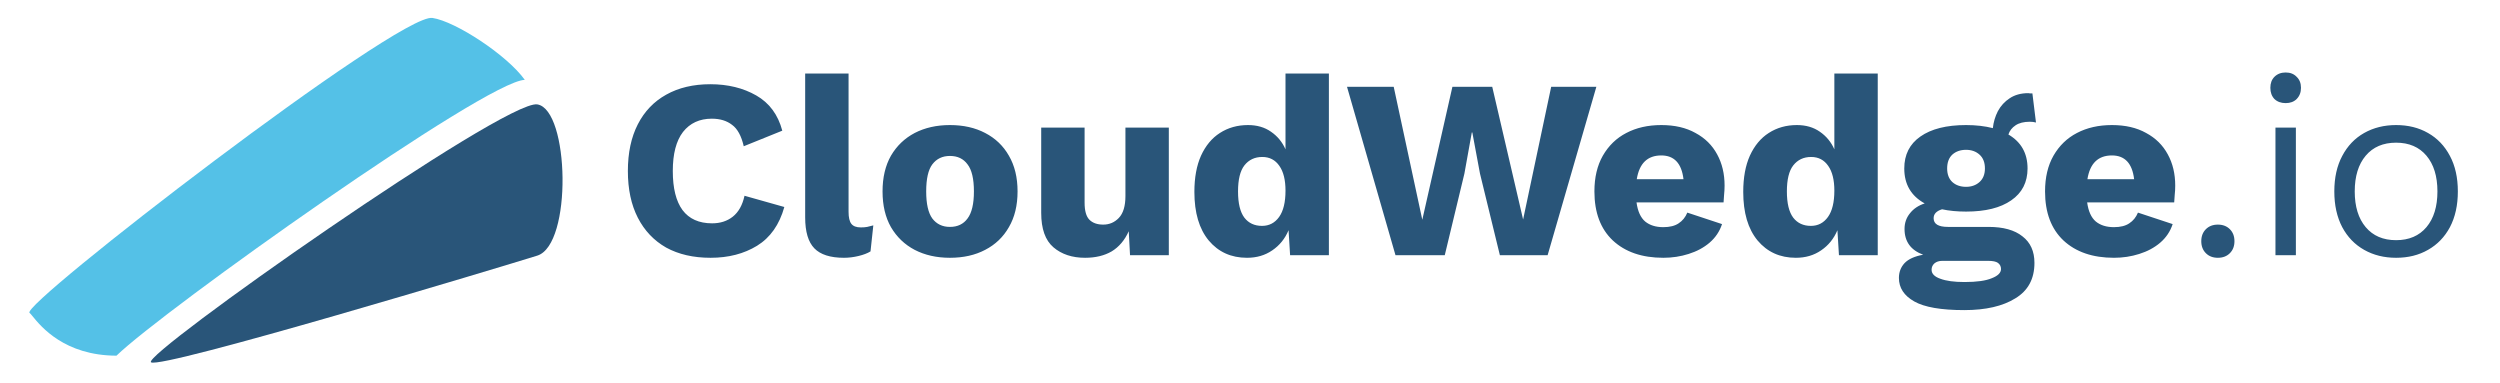
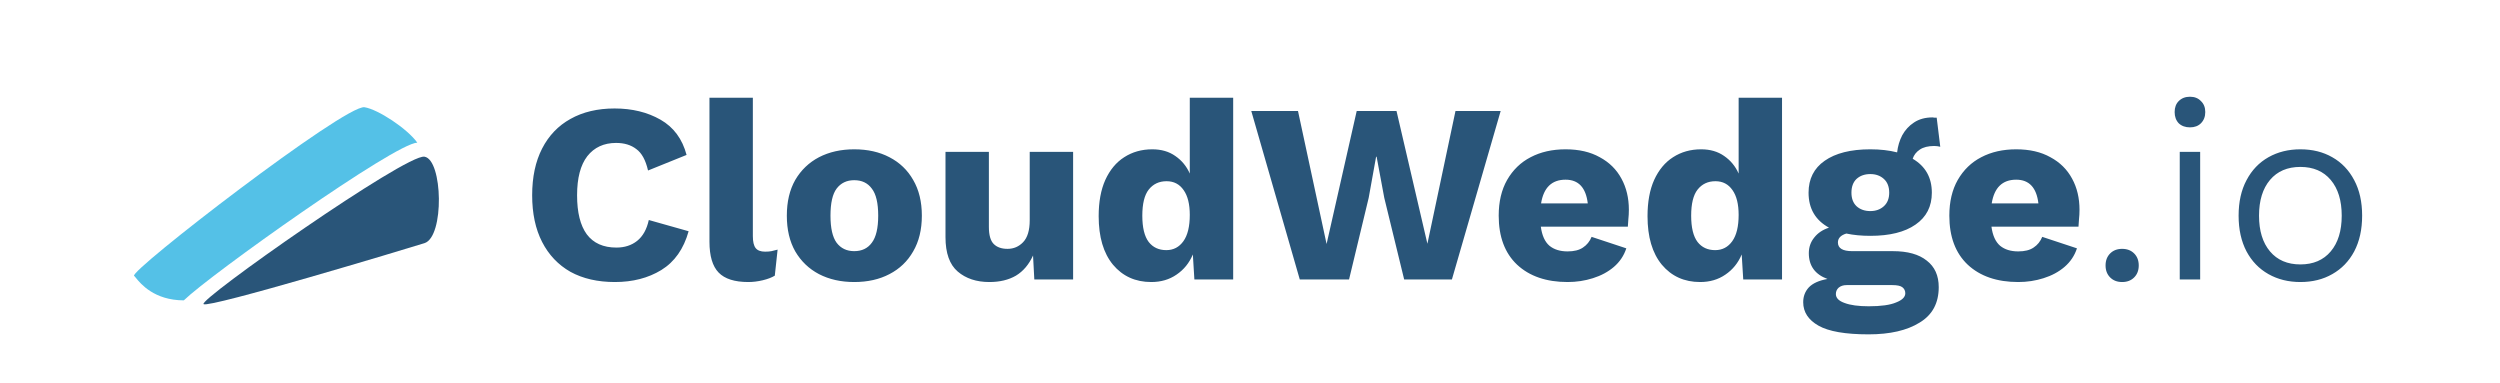
<svg xmlns="http://www.w3.org/2000/svg" width="1959" height="300" viewBox="0 0 1959 300" fill="none">
-   <path d="M614.6 162.2C610.733 176.067 603.6 186.2 593.2 192.6C582.933 198.867 570.8 202 556.8 202C543.333 202 531.733 199.333 522 194C512.4 188.533 505 180.733 499.8 170.6C494.6 160.467 492 148.267 492 134C492 119.733 494.6 107.533 499.8 97.4C505 87.267 512.4 79.533 522 74.2C531.733 68.733 543.267 66 556.6 66C570.333 66 582.333 68.933 592.6 74.8C602.867 80.667 609.667 89.867 613 102.4L582.8 114.6C580.933 106.467 577.867 100.867 573.6 97.8C569.467 94.6 564.2 93 557.8 93C548.2 93 540.667 96.467 535.2 103.4C529.867 110.333 527.2 120.533 527.2 134C527.2 147.467 529.733 157.667 534.8 164.6C540 171.533 547.733 175 558 175C564.4 175 569.8 173.267 574.2 169.8C578.733 166.2 581.8 160.733 583.4 153.4L614.6 162.2ZM664.933 57.6V166C664.933 170.4 665.666 173.533 667.133 175.4C668.599 177.267 671.066 178.2 674.533 178.2C676.533 178.2 678.199 178.067 679.533 177.8C680.866 177.533 682.466 177.133 684.333 176.6L682.133 197C679.733 198.467 676.599 199.667 672.733 200.6C668.866 201.533 665.066 202 661.333 202C650.666 202 642.933 199.533 638.133 194.6C633.333 189.667 630.933 181.6 630.933 170.4V57.6H664.933ZM744.363 98C754.896 98 764.096 100.067 771.963 104.2C779.963 108.333 786.163 114.267 790.563 122C795.096 129.733 797.363 139.067 797.363 150C797.363 160.933 795.096 170.267 790.563 178C786.163 185.733 779.963 191.667 771.963 195.8C764.096 199.933 754.896 202 744.363 202C733.963 202 724.763 199.933 716.763 195.8C708.896 191.667 702.696 185.733 698.163 178C693.763 170.267 691.563 160.933 691.563 150C691.563 139.067 693.763 129.733 698.163 122C702.696 114.267 708.896 108.333 716.763 104.2C724.763 100.067 733.963 98 744.363 98ZM744.363 122.2C738.496 122.2 733.896 124.4 730.563 128.8C727.363 133.067 725.763 140.133 725.763 150C725.763 159.733 727.363 166.8 730.563 171.2C733.896 175.6 738.496 177.8 744.363 177.8C750.363 177.8 754.963 175.6 758.163 171.2C761.496 166.8 763.163 159.733 763.163 150C763.163 140.133 761.496 133.067 758.163 128.8C754.963 124.4 750.363 122.2 744.363 122.2ZM850.289 202C840.156 202 831.889 199.267 825.489 193.8C819.089 188.333 815.889 179.333 815.889 166.8V100H849.889V158.8C849.889 165.2 851.156 169.667 853.689 172.2C856.222 174.733 859.822 176 864.489 176C869.289 176 873.356 174.267 876.689 170.8C880.156 167.2 881.889 161.467 881.889 153.6V100H915.889V200H885.489L884.489 181.2C881.289 188.267 876.822 193.533 871.089 197C865.356 200.333 858.422 202 850.289 202ZM977.117 202C964.717 202 954.717 197.467 947.117 188.4C939.651 179.333 935.917 166.667 935.917 150.4C935.917 139.2 937.651 129.733 941.117 122C944.717 114.133 949.651 108.2 955.917 104.2C962.317 100.067 969.651 98 977.917 98C984.984 98 990.984 99.733 995.917 103.2C1000.98 106.667 1004.78 111.267 1007.32 117V57.6H1041.32V200H1010.92L1009.72 180.4C1006.92 187.067 1002.65 192.333 996.917 196.2C991.317 200.067 984.717 202 977.117 202ZM988.917 177C994.517 177 998.984 174.667 1002.32 170C1005.65 165.333 1007.32 158.467 1007.32 149.4C1007.32 141 1005.72 134.533 1002.52 130C999.317 125.333 994.851 123 989.117 123C983.251 123 978.584 125.2 975.117 129.6C971.784 133.867 970.117 140.667 970.117 150C970.117 159.333 971.784 166.2 975.117 170.6C978.451 174.867 983.051 177 988.917 177ZM1093.51 200L1055.51 68H1092.11L1114.51 172.2L1138.11 68H1169.31L1193.51 172L1215.51 68H1250.91L1212.71 200H1175.31L1159.71 136L1153.71 103.8H1153.31L1147.51 136L1132.11 200H1093.51ZM1303.38 202C1286.71 202 1273.51 197.467 1263.78 188.4C1254.18 179.333 1249.38 166.533 1249.38 150C1249.38 139.067 1251.58 129.733 1255.98 122C1260.51 114.133 1266.64 108.2 1274.38 104.2C1282.24 100.067 1291.38 98 1301.78 98C1312.31 98 1321.24 100.067 1328.58 104.2C1336.04 108.2 1341.71 113.8 1345.58 121C1349.44 128.067 1351.38 136.2 1351.38 145.4C1351.38 147.933 1351.24 150.4 1350.98 152.8C1350.84 155.067 1350.71 157 1350.58 158.6H1282.38C1283.31 165.533 1285.58 170.533 1289.18 173.6C1292.78 176.533 1297.51 178 1303.38 178C1308.44 178 1312.44 177 1315.38 175C1318.44 173 1320.71 170.2 1322.18 166.6L1349.38 175.6C1347.51 181.333 1344.24 186.2 1339.58 190.2C1335.04 194.067 1329.58 197 1323.18 199C1316.91 201 1310.31 202 1303.38 202ZM1301.78 121.8C1290.98 121.8 1284.58 128 1282.58 140.4H1319.18C1317.71 128 1311.91 121.8 1301.78 121.8ZM1407.2 202C1394.8 202 1384.8 197.467 1377.2 188.4C1369.73 179.333 1366 166.667 1366 150.4C1366 139.2 1367.73 129.733 1371.2 122C1374.8 114.133 1379.73 108.2 1386 104.2C1392.4 100.067 1399.73 98 1408 98C1415.06 98 1421.06 99.733 1426 103.2C1431.06 106.667 1434.86 111.267 1437.4 117V57.6H1471.4V200H1441L1439.8 180.4C1437 187.067 1432.73 192.333 1427 196.2C1421.4 200.067 1414.8 202 1407.2 202ZM1419 177C1424.6 177 1429.06 174.667 1432.4 170C1435.73 165.333 1437.4 158.467 1437.4 149.4C1437.4 141 1435.8 134.533 1432.6 130C1429.4 125.333 1424.93 123 1419.2 123C1413.33 123 1408.66 125.2 1405.2 129.6C1401.86 133.867 1400.2 140.667 1400.2 150C1400.2 159.333 1401.86 166.2 1405.2 170.6C1408.53 174.867 1413.13 177 1419 177ZM1558.19 177.8C1569.79 177.8 1578.65 180.267 1584.79 185.2C1591.05 190 1594.19 196.933 1594.19 206C1594.19 218.533 1589.19 227.8 1579.19 233.8C1569.32 239.933 1555.99 243 1539.19 243C1521.05 243 1507.99 240.733 1499.99 236.2C1491.99 231.667 1487.99 225.533 1487.99 217.8C1487.99 213.267 1489.45 209.4 1492.39 206.2C1495.45 203 1500.32 200.8 1506.99 199.6C1497.25 196 1492.39 189.267 1492.39 179.4C1492.39 174.733 1493.79 170.667 1496.59 167.2C1499.39 163.6 1503.25 161 1508.19 159.4C1497.52 153.533 1492.19 144.4 1492.19 132C1492.19 121.2 1496.39 112.867 1504.79 107C1513.32 101 1525.25 98 1540.59 98C1548.32 98 1555.32 98.8 1561.59 100.4C1562.12 95.6 1563.45 91.133 1565.59 87C1567.85 82.867 1570.92 79.533 1574.79 77C1578.79 74.333 1583.65 73 1589.39 73C1589.79 73 1590.25 73.067 1590.79 73.2C1591.32 73.2 1591.92 73.2 1592.59 73.2L1595.39 96C1593.92 95.6 1592.32 95.4 1590.59 95.4C1585.92 95.4 1582.19 96.333 1579.39 98.2C1576.59 100.067 1574.72 102.467 1573.79 105.4C1583.79 111.267 1588.79 120.133 1588.79 132C1588.79 142.8 1584.52 151.133 1575.99 157C1567.59 162.867 1555.79 165.8 1540.59 165.8C1533.65 165.8 1527.39 165.2 1521.79 164C1517.39 165.333 1515.19 167.667 1515.19 171C1515.19 175.533 1518.92 177.8 1526.39 177.8H1558.19ZM1540.59 117.4C1536.19 117.4 1532.59 118.667 1529.79 121.2C1527.12 123.733 1525.79 127.333 1525.79 132C1525.79 136.533 1527.12 140.067 1529.79 142.6C1532.59 145.133 1536.19 146.4 1540.59 146.4C1544.85 146.4 1548.39 145.133 1551.19 142.6C1553.99 140.067 1555.39 136.533 1555.39 132C1555.39 127.333 1553.99 123.733 1551.19 121.2C1548.39 118.667 1544.85 117.4 1540.59 117.4ZM1539.39 221C1548.99 221 1556.12 220 1560.79 218C1565.59 216.133 1567.99 213.733 1567.99 210.8C1567.99 208.8 1567.19 207.2 1565.59 206C1564.12 204.933 1561.52 204.4 1557.79 204.4H1521.99C1519.45 204.4 1517.39 205.067 1515.79 206.4C1514.32 207.733 1513.59 209.4 1513.59 211.4C1513.59 214.467 1515.85 216.8 1520.39 218.4C1524.92 220.133 1531.25 221 1539.39 221ZM1656.5 202C1639.83 202 1626.63 197.467 1616.9 188.4C1607.3 179.333 1602.5 166.533 1602.5 150C1602.5 139.067 1604.7 129.733 1609.1 122C1613.63 114.133 1619.77 108.2 1627.5 104.2C1635.37 100.067 1644.5 98 1654.9 98C1665.43 98 1674.37 100.067 1681.7 104.2C1689.17 108.2 1694.83 113.8 1698.7 121C1702.57 128.067 1704.5 136.2 1704.5 145.4C1704.5 147.933 1704.37 150.4 1704.1 152.8C1703.97 155.067 1703.83 157 1703.7 158.6H1635.5C1636.43 165.533 1638.7 170.533 1642.3 173.6C1645.9 176.533 1650.63 178 1656.5 178C1661.57 178 1665.57 177 1668.5 175C1671.57 173 1673.83 170.2 1675.3 166.6L1702.5 175.6C1700.63 181.333 1697.37 186.2 1692.7 190.2C1688.17 194.067 1682.7 197 1676.3 199C1670.03 201 1663.43 202 1656.5 202ZM1654.9 121.8C1644.1 121.8 1637.7 128 1635.7 140.4H1672.3C1670.83 128 1665.03 121.8 1654.9 121.8ZM1737.92 176C1741.79 176 1744.92 177.2 1747.32 179.6C1749.72 182 1750.92 185.133 1750.92 189C1750.92 192.867 1749.72 196 1747.32 198.4C1744.92 200.8 1741.79 202 1737.92 202C1734.05 202 1730.92 200.8 1728.52 198.4C1726.12 196 1724.92 192.867 1724.92 189C1724.92 185.133 1726.12 182 1728.52 179.6C1730.92 177.2 1734.05 176 1737.92 176ZM1791.05 80.8C1787.45 80.8 1784.51 79.733 1782.25 77.6C1780.11 75.333 1779.05 72.4 1779.05 68.8C1779.05 65.2 1780.11 62.333 1782.25 60.2C1784.51 57.933 1787.45 56.8 1791.05 56.8C1794.65 56.8 1797.51 57.933 1799.65 60.2C1801.91 62.333 1803.05 65.2 1803.05 68.8C1803.05 72.4 1801.91 75.333 1799.65 77.6C1797.51 79.733 1794.65 80.8 1791.05 80.8ZM1799.05 100V200H1783.05V100H1799.05ZM1877.57 98C1887.04 98 1895.37 100.067 1902.57 104.2C1909.9 108.333 1915.64 114.333 1919.77 122.2C1923.9 129.933 1925.97 139.2 1925.97 150C1925.97 160.8 1923.9 170.133 1919.77 178C1915.64 185.733 1909.9 191.667 1902.57 195.8C1895.37 199.933 1887.04 202 1877.57 202C1868.24 202 1859.9 199.933 1852.57 195.8C1845.24 191.667 1839.5 185.733 1835.37 178C1831.24 170.133 1829.17 160.8 1829.17 150C1829.17 139.2 1831.24 129.933 1835.37 122.2C1839.5 114.333 1845.24 108.333 1852.57 104.2C1859.9 100.067 1868.24 98 1877.57 98ZM1877.57 111.8C1867.44 111.8 1859.5 115.2 1853.77 122C1848.04 128.8 1845.17 138.133 1845.17 150C1845.17 161.867 1848.04 171.2 1853.77 178C1859.5 184.8 1867.44 188.2 1877.57 188.2C1887.7 188.2 1895.64 184.8 1901.37 178C1907.1 171.2 1909.97 161.867 1909.97 150C1909.97 138.133 1907.1 128.8 1901.37 122C1895.64 115.2 1887.7 111.8 1877.57 111.8Z" fill="#295579" />
-   <path d="M421.043 200.298C448.579 191.67 446.205 85.908 421.039 81.802C395.874 77.696 110.254 278.388 118.352 283.901C126.45 289.413 393.506 208.926 421.043 200.298Z" fill="#295579" />
-   <path fill-rule="evenodd" clip-rule="evenodd" d="M91.269 278.712C127.516 243.448 380.749 63.243 411.229 62.586C397.563 43.392 357.145 16.799 338.853 14.051C312.36 10.071 14.711 239.605 23.177 245.184C23.645 245.492 24.422 246.447 25.565 247.85C32.102 255.88 50.584 278.583 91.269 278.712Z" fill="#54C1E7" />
+   <path d="M539.6 181.2C535.733 195.067 528.6 205.2 518.2 211.6C507.933 217.867 495.8 221 481.8 221C468.333 221 456.733 218.333 447 213C437.4 207.533 430 199.733 424.8 189.6C419.6 179.467 417 167.267 417 153C417 138.733 419.6 126.533 424.8 116.4C430 106.267 437.4 98.533 447 93.2C456.733 87.733 468.267 85 481.6 85C495.333 85 507.333 87.933 517.6 93.8C527.867 99.667 534.667 108.867 538 121.4L507.8 133.6C505.933 125.467 502.867 119.867 498.6 116.8C494.467 113.6 489.2 112 482.8 112C473.2 112 465.667 115.467 460.2 122.4C454.867 129.333 452.2 139.533 452.2 153C452.2 166.467 454.733 176.667 459.8 183.6C465 190.533 472.733 194 483 194C489.4 194 494.8 192.267 499.2 188.8C503.733 185.2 506.8 179.733 508.4 172.4L539.6 181.2ZM589.933 76.6V185C589.933 189.4 590.666 192.533 592.133 194.4C593.599 196.267 596.066 197.2 599.533 197.2C601.533 197.2 603.199 197.067 604.533 196.8C605.866 196.533 607.466 196.133 609.333 195.6L607.133 216C604.733 217.467 601.599 218.667 597.733 219.6C593.866 220.533 590.066 221 586.333 221C575.666 221 567.933 218.533 563.133 213.6C558.333 208.667 555.933 200.6 555.933 189.4V76.6H589.933ZM669.363 117C679.896 117 689.096 119.067 696.963 123.2C704.963 127.333 711.163 133.267 715.563 141C720.096 148.733 722.363 158.067 722.363 169C722.363 179.933 720.096 189.267 715.563 197C711.163 204.733 704.963 210.667 696.963 214.8C689.096 218.933 679.896 221 669.363 221C658.963 221 649.763 218.933 641.763 214.8C633.896 210.667 627.696 204.733 623.163 197C618.763 189.267 616.563 179.933 616.563 169C616.563 158.067 618.763 148.733 623.163 141C627.696 133.267 633.896 127.333 641.763 123.2C649.763 119.067 658.963 117 669.363 117ZM669.363 141.2C663.496 141.2 658.896 143.4 655.563 147.8C652.363 152.067 650.763 159.133 650.763 169C650.763 178.733 652.363 185.8 655.563 190.2C658.896 194.6 663.496 196.8 669.363 196.8C675.363 196.8 679.963 194.6 683.163 190.2C686.496 185.8 688.163 178.733 688.163 169C688.163 159.133 686.496 152.067 683.163 147.8C679.963 143.4 675.363 141.2 669.363 141.2ZM775.289 221C765.156 221 756.889 218.267 750.489 212.8C744.089 207.333 740.889 198.333 740.889 185.8V119H774.889V177.8C774.889 184.2 776.156 188.667 778.689 191.2C781.222 193.733 784.822 195 789.489 195C794.289 195 798.356 193.267 801.689 189.8C805.156 186.2 806.889 180.467 806.889 172.6V119H840.889V219H810.489L809.489 200.2C806.289 207.267 801.822 212.533 796.089 216C790.356 219.333 783.422 221 775.289 221ZM902.117 221C889.717 221 879.717 216.467 872.117 207.4C864.651 198.333 860.917 185.667 860.917 169.4C860.917 158.2 862.651 148.733 866.117 141C869.717 133.133 874.651 127.2 880.917 123.2C887.317 119.067 894.651 117 902.917 117C909.984 117 915.984 118.733 920.917 122.2C925.984 125.667 929.784 130.267 932.317 136V76.6H966.317V219H935.917L934.717 199.4C931.917 206.067 927.651 211.333 921.917 215.2C916.317 219.067 909.717 221 902.117 221ZM913.917 196C919.517 196 923.984 193.667 927.317 189C930.651 184.333 932.317 177.467 932.317 168.4C932.317 160 930.717 153.533 927.517 149C924.317 144.333 919.851 142 914.117 142C908.251 142 903.584 144.2 900.117 148.6C896.784 152.867 895.117 159.667 895.117 169C895.117 178.333 896.784 185.2 900.117 189.6C903.451 193.867 908.051 196 913.917 196ZM1018.51 219L980.508 87H1017.11L1039.51 191.2L1063.11 87H1094.31L1118.51 191L1140.51 87H1175.91L1137.71 219H1100.31L1084.71 155L1078.71 122.8H1078.31L1072.51 155L1057.11 219H1018.51ZM1228.38 221C1211.71 221 1198.51 216.467 1188.78 207.4C1179.18 198.333 1174.38 185.533 1174.38 169C1174.38 158.067 1176.58 148.733 1180.98 141C1185.51 133.133 1191.64 127.2 1199.38 123.2C1207.24 119.067 1216.38 117 1226.78 117C1237.31 117 1246.24 119.067 1253.58 123.2C1261.04 127.2 1266.71 132.8 1270.58 140C1274.44 147.067 1276.38 155.2 1276.38 164.4C1276.38 166.933 1276.24 169.4 1275.98 171.8C1275.84 174.067 1275.71 176 1275.58 177.6H1207.38C1208.31 184.533 1210.58 189.533 1214.18 192.6C1217.78 195.533 1222.51 197 1228.38 197C1233.44 197 1237.44 196 1240.38 194C1243.44 192 1245.71 189.2 1247.18 185.6L1274.38 194.6C1272.51 200.333 1269.24 205.2 1264.58 209.2C1260.04 213.067 1254.58 216 1248.18 218C1241.91 220 1235.31 221 1228.38 221ZM1226.78 140.8C1215.98 140.8 1209.58 147 1207.58 159.4H1244.18C1242.71 147 1236.91 140.8 1226.78 140.8ZM1332.2 221C1319.8 221 1309.8 216.467 1302.2 207.4C1294.73 198.333 1291 185.667 1291 169.4C1291 158.2 1292.73 148.733 1296.2 141C1299.8 133.133 1304.73 127.2 1311 123.2C1317.4 119.067 1324.73 117 1333 117C1340.06 117 1346.06 118.733 1351 122.2C1356.06 125.667 1359.86 130.267 1362.4 136V76.6H1396.4V219H1366L1364.8 199.4C1362 206.067 1357.73 211.333 1352 215.2C1346.4 219.067 1339.8 221 1332.2 221ZM1344 196C1349.6 196 1354.06 193.667 1357.4 189C1360.73 184.333 1362.4 177.467 1362.4 168.4C1362.4 160 1360.8 153.533 1357.6 149C1354.4 144.333 1349.93 142 1344.2 142C1338.33 142 1333.66 144.2 1330.2 148.6C1326.86 152.867 1325.2 159.667 1325.2 169C1325.2 178.333 1326.86 185.2 1330.2 189.6C1333.53 193.867 1338.13 196 1344 196ZM1483.19 196.8C1494.79 196.8 1503.65 199.267 1509.79 204.2C1516.05 209 1519.19 215.933 1519.19 225C1519.19 237.533 1514.19 246.8 1504.19 252.8C1494.32 258.933 1480.99 262 1464.19 262C1446.05 262 1432.99 259.733 1424.99 255.2C1416.99 250.667 1412.99 244.533 1412.99 236.8C1412.99 232.267 1414.45 228.4 1417.39 225.2C1420.45 222 1425.32 219.8 1431.99 218.6C1422.25 215 1417.39 208.267 1417.39 198.4C1417.39 193.733 1418.79 189.667 1421.59 186.2C1424.39 182.6 1428.25 180 1433.19 178.4C1422.52 172.533 1417.19 163.4 1417.19 151C1417.19 140.2 1421.39 131.867 1429.79 126C1438.32 120 1450.25 117 1465.59 117C1473.32 117 1480.32 117.8 1486.59 119.4C1487.12 114.6 1488.45 110.133 1490.59 106C1492.85 101.867 1495.92 98.533 1499.79 96C1503.79 93.333 1508.65 92 1514.39 92C1514.79 92 1515.25 92.067 1515.79 92.2C1516.32 92.2 1516.92 92.2 1517.59 92.2L1520.39 115C1518.92 114.6 1517.32 114.4 1515.59 114.4C1510.92 114.4 1507.19 115.333 1504.39 117.2C1501.59 119.067 1499.72 121.467 1498.79 124.4C1508.79 130.267 1513.79 139.133 1513.79 151C1513.79 161.8 1509.52 170.133 1500.99 176C1492.59 181.867 1480.79 184.8 1465.59 184.8C1458.65 184.8 1452.39 184.2 1446.79 183C1442.39 184.333 1440.19 186.667 1440.19 190C1440.19 194.533 1443.92 196.8 1451.39 196.8H1483.19ZM1465.59 136.4C1461.19 136.4 1457.59 137.667 1454.79 140.2C1452.12 142.733 1450.79 146.333 1450.79 151C1450.79 155.533 1452.12 159.067 1454.79 161.6C1457.59 164.133 1461.19 165.4 1465.59 165.4C1469.85 165.4 1473.39 164.133 1476.19 161.6C1478.99 159.067 1480.39 155.533 1480.39 151C1480.39 146.333 1478.99 142.733 1476.19 140.2C1473.39 137.667 1469.85 136.4 1465.59 136.4ZM1464.39 240C1473.99 240 1481.12 239 1485.79 237C1490.59 235.133 1492.99 232.733 1492.99 229.8C1492.99 227.8 1492.19 226.2 1490.59 225C1489.12 223.933 1486.52 223.4 1482.79 223.4H1446.99C1444.45 223.4 1442.39 224.067 1440.79 225.4C1439.32 226.733 1438.59 228.4 1438.59 230.4C1438.59 233.467 1440.85 235.8 1445.39 237.4C1449.92 239.133 1456.25 240 1464.39 240ZM1581.5 221C1564.83 221 1551.63 216.467 1541.9 207.4C1532.3 198.333 1527.5 185.533 1527.5 169C1527.5 158.067 1529.7 148.733 1534.1 141C1538.63 133.133 1544.77 127.2 1552.5 123.2C1560.37 119.067 1569.5 117 1579.9 117C1590.43 117 1599.37 119.067 1606.7 123.2C1614.17 127.2 1619.83 132.8 1623.7 140C1627.57 147.067 1629.5 155.2 1629.5 164.4C1629.5 166.933 1629.37 169.4 1629.1 171.8C1628.97 174.067 1628.83 176 1628.7 177.6H1560.5C1561.43 184.533 1563.7 189.533 1567.3 192.6C1570.9 195.533 1575.63 197 1581.5 197C1586.57 197 1590.57 196 1593.5 194C1596.57 192 1598.83 189.2 1600.3 185.6L1627.5 194.6C1625.63 200.333 1622.37 205.2 1617.7 209.2C1613.17 213.067 1607.7 216 1601.3 218C1595.03 220 1588.43 221 1581.5 221ZM1579.9 140.8C1569.1 140.8 1562.7 147 1560.7 159.4H1597.3C1595.83 147 1590.03 140.8 1579.9 140.8ZM1662.92 195C1666.79 195 1669.92 196.2 1672.32 198.6C1674.72 201 1675.92 204.133 1675.92 208C1675.92 211.867 1674.72 215 1672.32 217.4C1669.92 219.8 1666.79 221 1662.92 221C1659.05 221 1655.92 219.8 1653.52 217.4C1651.12 215 1649.92 211.867 1649.92 208C1649.92 204.133 1651.12 201 1653.52 198.6C1655.92 196.2 1659.05 195 1662.92 195ZM1716.05 99.8C1712.45 99.8 1709.51 98.733 1707.25 96.6C1705.11 94.333 1704.05 91.4 1704.05 87.8C1704.05 84.2 1705.11 81.333 1707.25 79.2C1709.51 76.933 1712.45 75.8 1716.05 75.8C1719.65 75.8 1722.51 76.933 1724.65 79.2C1726.91 81.333 1728.05 84.2 1728.05 87.8C1728.05 91.4 1726.91 94.333 1724.65 96.6C1722.51 98.733 1719.65 99.8 1716.05 99.8ZM1724.05 119V219H1708.05V119H1724.05ZM1802.57 117C1812.04 117 1820.37 119.067 1827.57 123.2C1834.9 127.333 1840.64 133.333 1844.77 141.2C1848.9 148.933 1850.97 158.2 1850.97 169C1850.97 179.8 1848.9 189.133 1844.77 197C1840.64 204.733 1834.9 210.667 1827.57 214.8C1820.37 218.933 1812.04 221 1802.57 221C1793.24 221 1784.9 218.933 1777.57 214.8C1770.24 210.667 1764.5 204.733 1760.37 197C1756.24 189.133 1754.17 179.8 1754.17 169C1754.17 158.2 1756.24 148.933 1760.37 141.2C1764.5 133.333 1770.24 127.333 1777.57 123.2C1784.9 119.067 1793.24 117 1802.57 117ZM1802.57 130.8C1792.44 130.8 1784.5 134.2 1778.77 141C1773.04 147.8 1770.17 157.133 1770.17 169C1770.17 180.867 1773.04 190.2 1778.77 197C1784.5 203.8 1792.44 207.2 1802.57 207.2C1812.7 207.2 1820.64 203.8 1826.37 197C1832.1 190.2 1834.97 180.867 1834.97 169C1834.97 157.133 1832.1 147.8 1826.37 141C1820.64 134.2 1812.7 130.8 1802.57 130.8Z" fill="#295579" />
+   <path d="M332.61 190.53C348.356 185.596 346.998 125.118 332.608 122.771C318.217 120.423 154.894 235.184 159.524 238.336C164.154 241.488 316.864 195.464 332.61 190.53Z" fill="#295579" />
+   <path fill-rule="evenodd" clip-rule="evenodd" d="M144.039 235.369C164.765 215.204 309.567 112.161 326.999 111.782C319.184 100.807 296.072 85.601 285.612 84.029C270.463 81.753 100.26 213.006 105.101 216.196C105.369 216.372 105.813 216.919 106.467 217.721C110.205 222.313 120.773 235.295 144.039 235.369Z" fill="#54C1E7" />
</svg>
